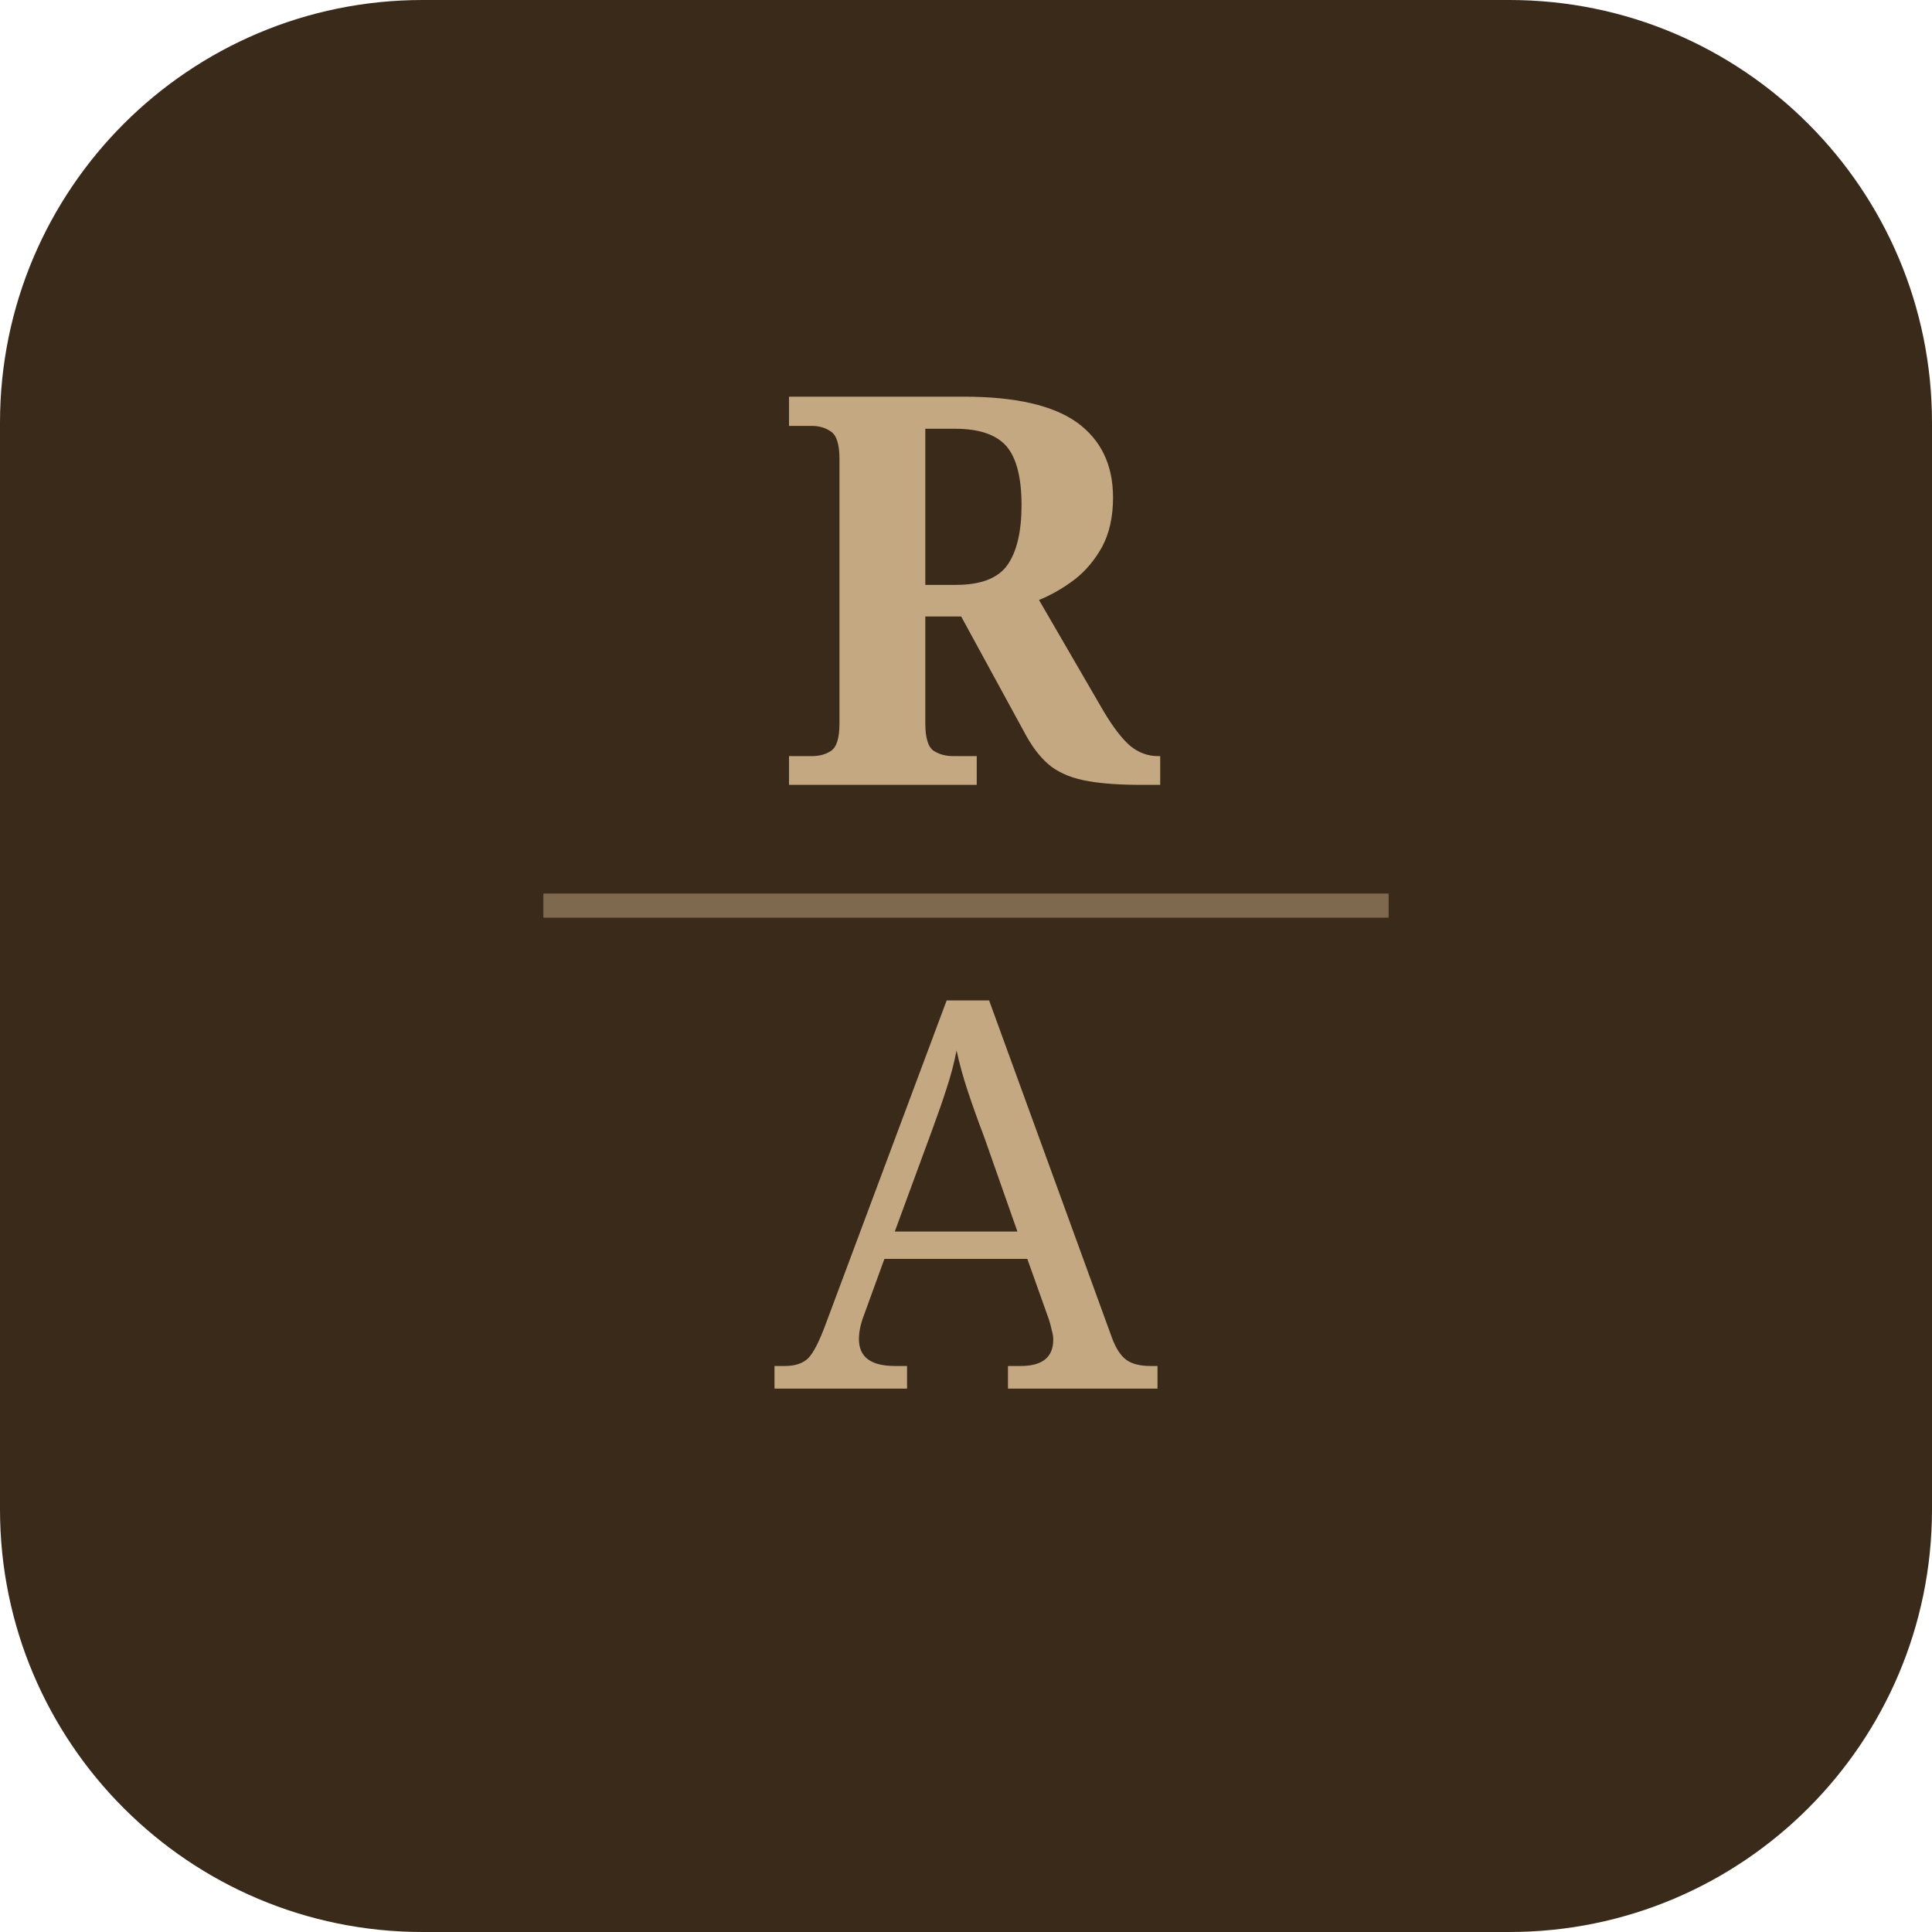
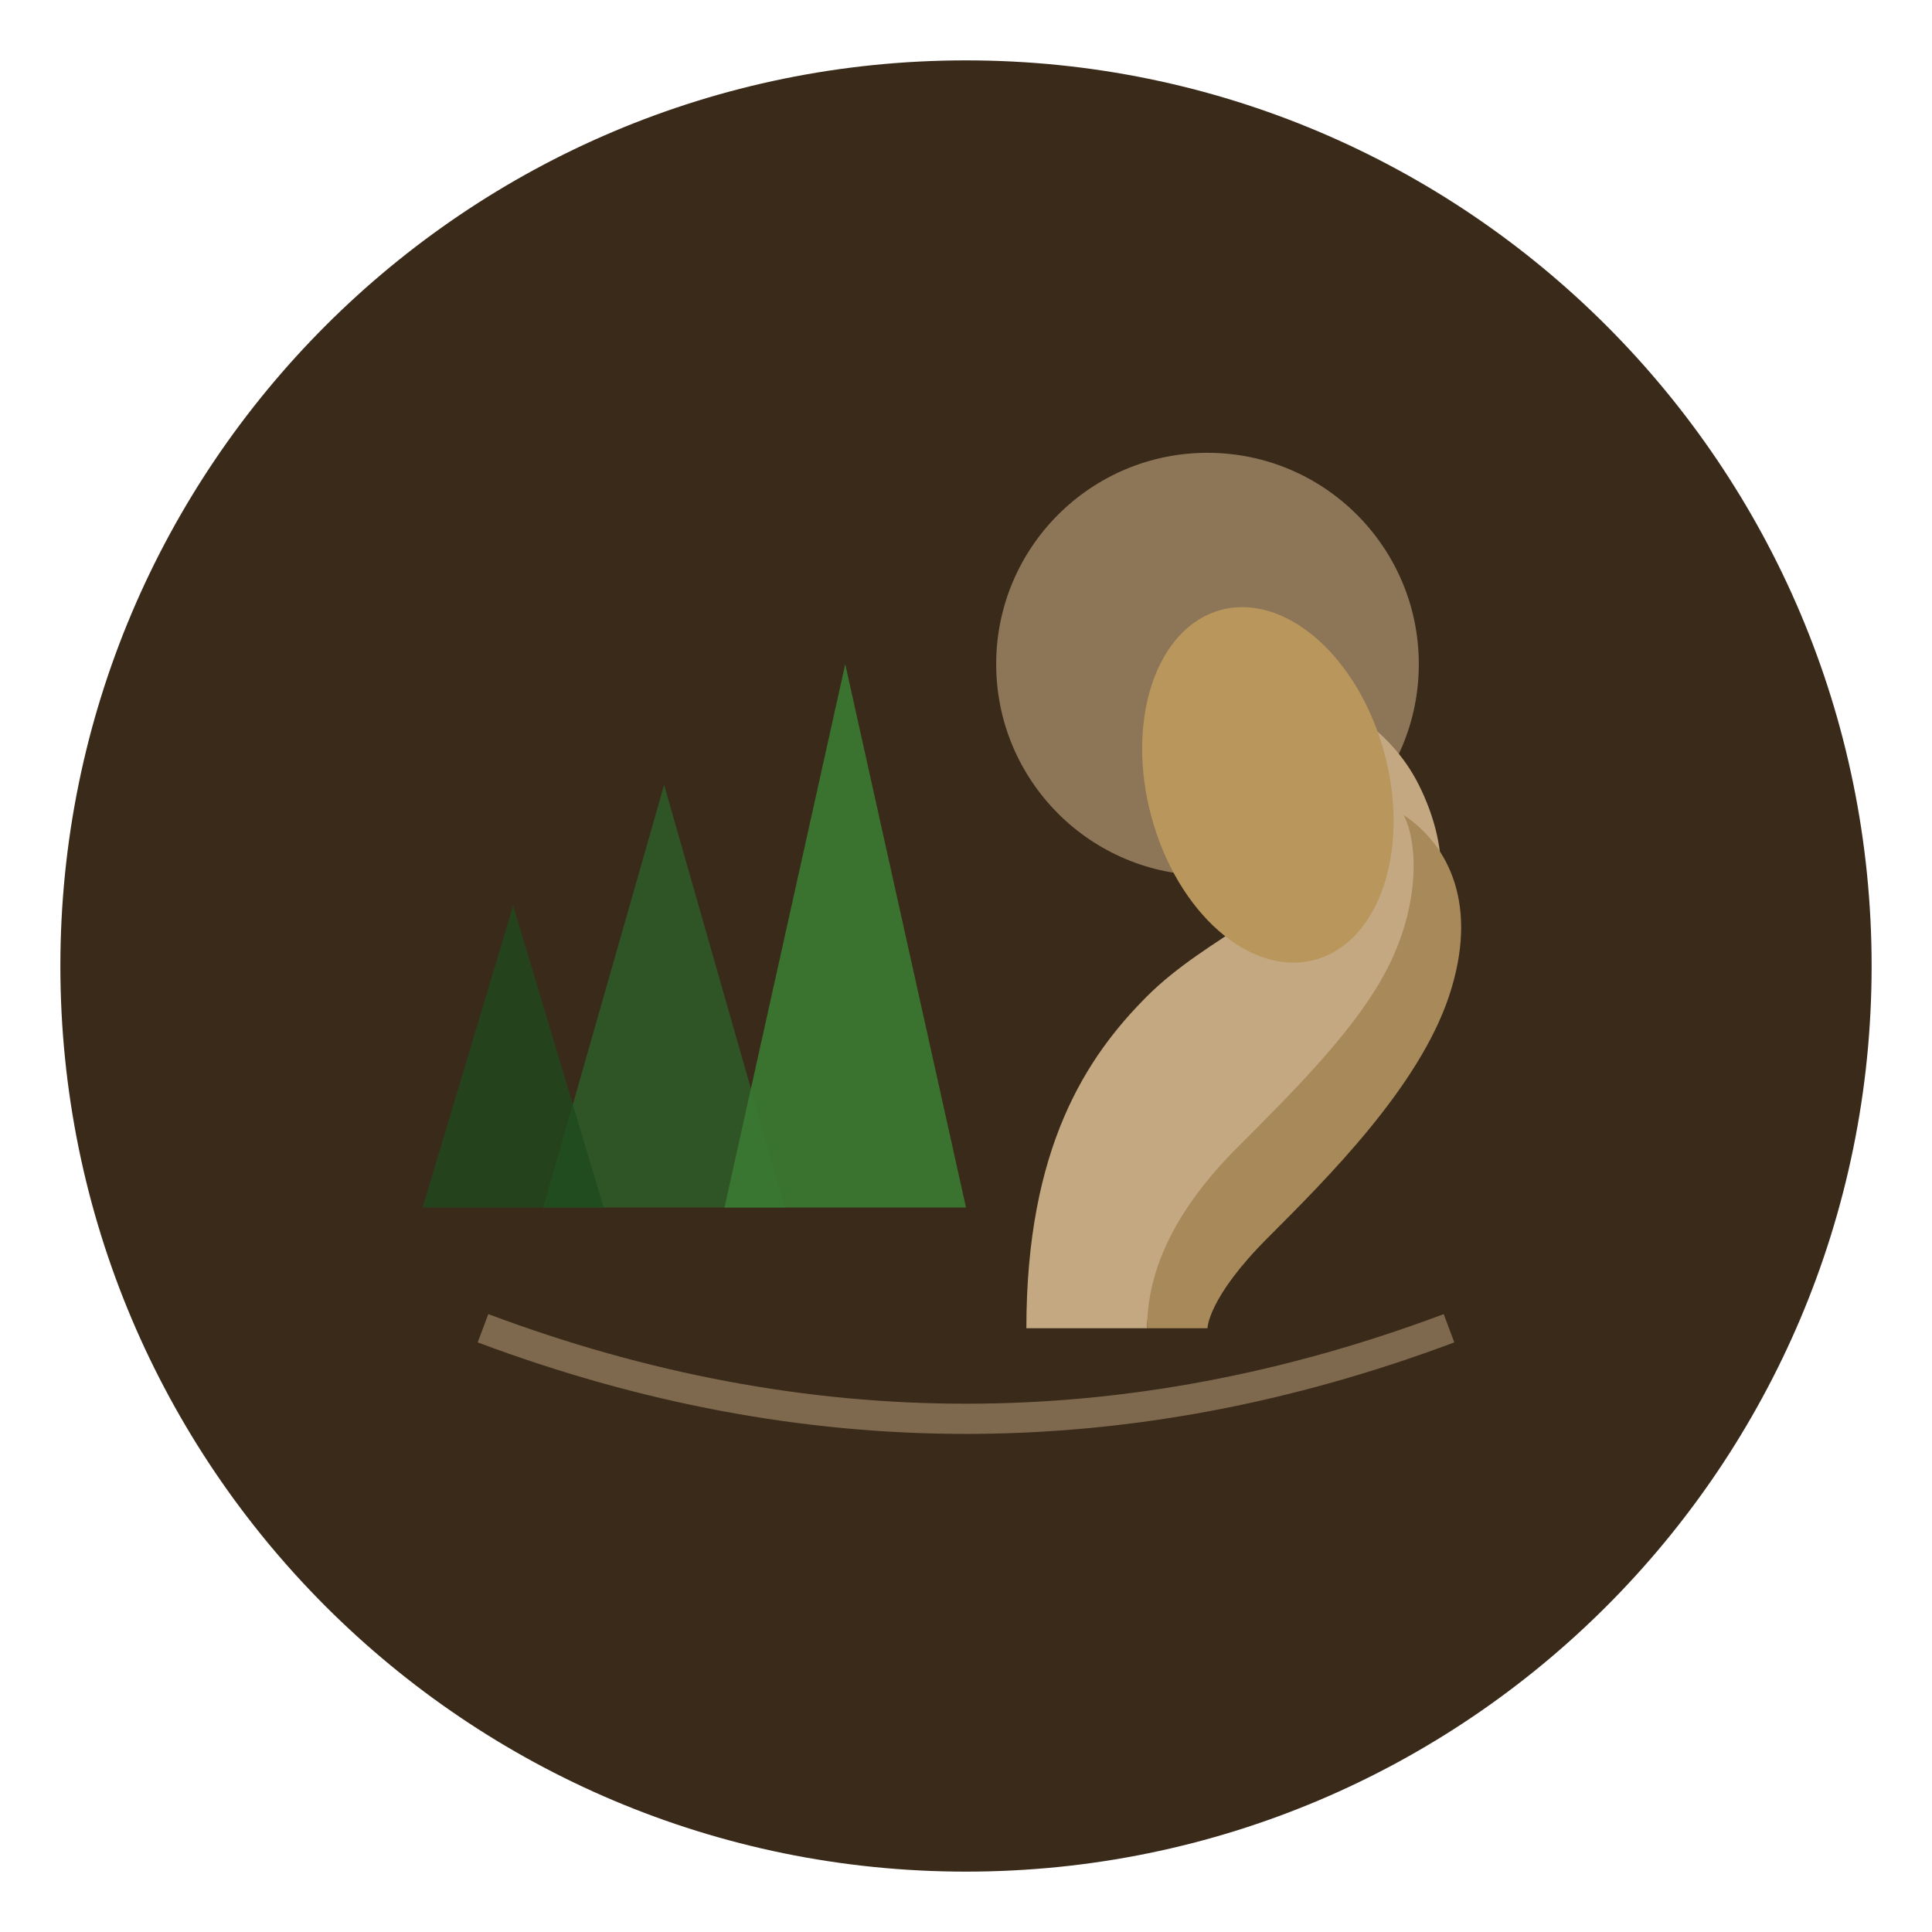
<svg xmlns="http://www.w3.org/2000/svg" viewBox="0 0 64 64">
-   <rect width="64" height="64" rx="14" fill="#3a2a1a" />
-   <text x="32" y="26" text-anchor="middle" font-family="Georgia, serif" font-size="18" font-weight="700" letter-spacing="1" fill="#c4a882">R</text>
-   <text x="32" y="46" text-anchor="middle" font-family="Georgia, serif" font-size="18" font-weight="400" letter-spacing="1" fill="#c4a882">A</text>
-   <line x1="18" y1="30" x2="46" y2="30" stroke="#c4a882" stroke-width="0.8" opacity="0.5" />
+   <circle cx="32" cy="32" r="30" fill="#3a2a1a" />
+   <polygon points="18,40 22,26 26,40" fill="#2d5a27" opacity="0.9" />
+   <polygon points="24,40 28,22 32,40" fill="#3a7a32" opacity="0.9" />
+   <polygon points="14,40 17,30 20,40" fill="#1e4a1e" opacity="0.8" />
+   <circle cx="40" cy="22" r="7" fill="#c4a882" opacity="0.6" />
+   <path d="M34,44 C34,38 36,35 38,33 C40,31 43,30 44,28 C45,26 44,24 43,23 C44,23 46,24 47,26 C48,28 48,30 47,32 C46,34 44,36 42,38 C40,40 38,42 38,44 Z" fill="#c4a882" />
+   <path d="M38,44 C38,42 39,40 41,38 C43,36 45,34 46,32 C47,30 47,28 46.5,27 C48,28 49,30 48,33 C47,36 44,39 42,41 C40,43 40,44 40,44 Z" fill="#a8895a" />
+   <ellipse cx="42" cy="26" rx="4" ry="6" fill="#b8965c" transform="rotate(-15 42 26)" />
+   <path d="M16,44 Q32,50 48,44" stroke="#c4a882" stroke-width="1" fill="none" opacity="0.5" />
</svg>
